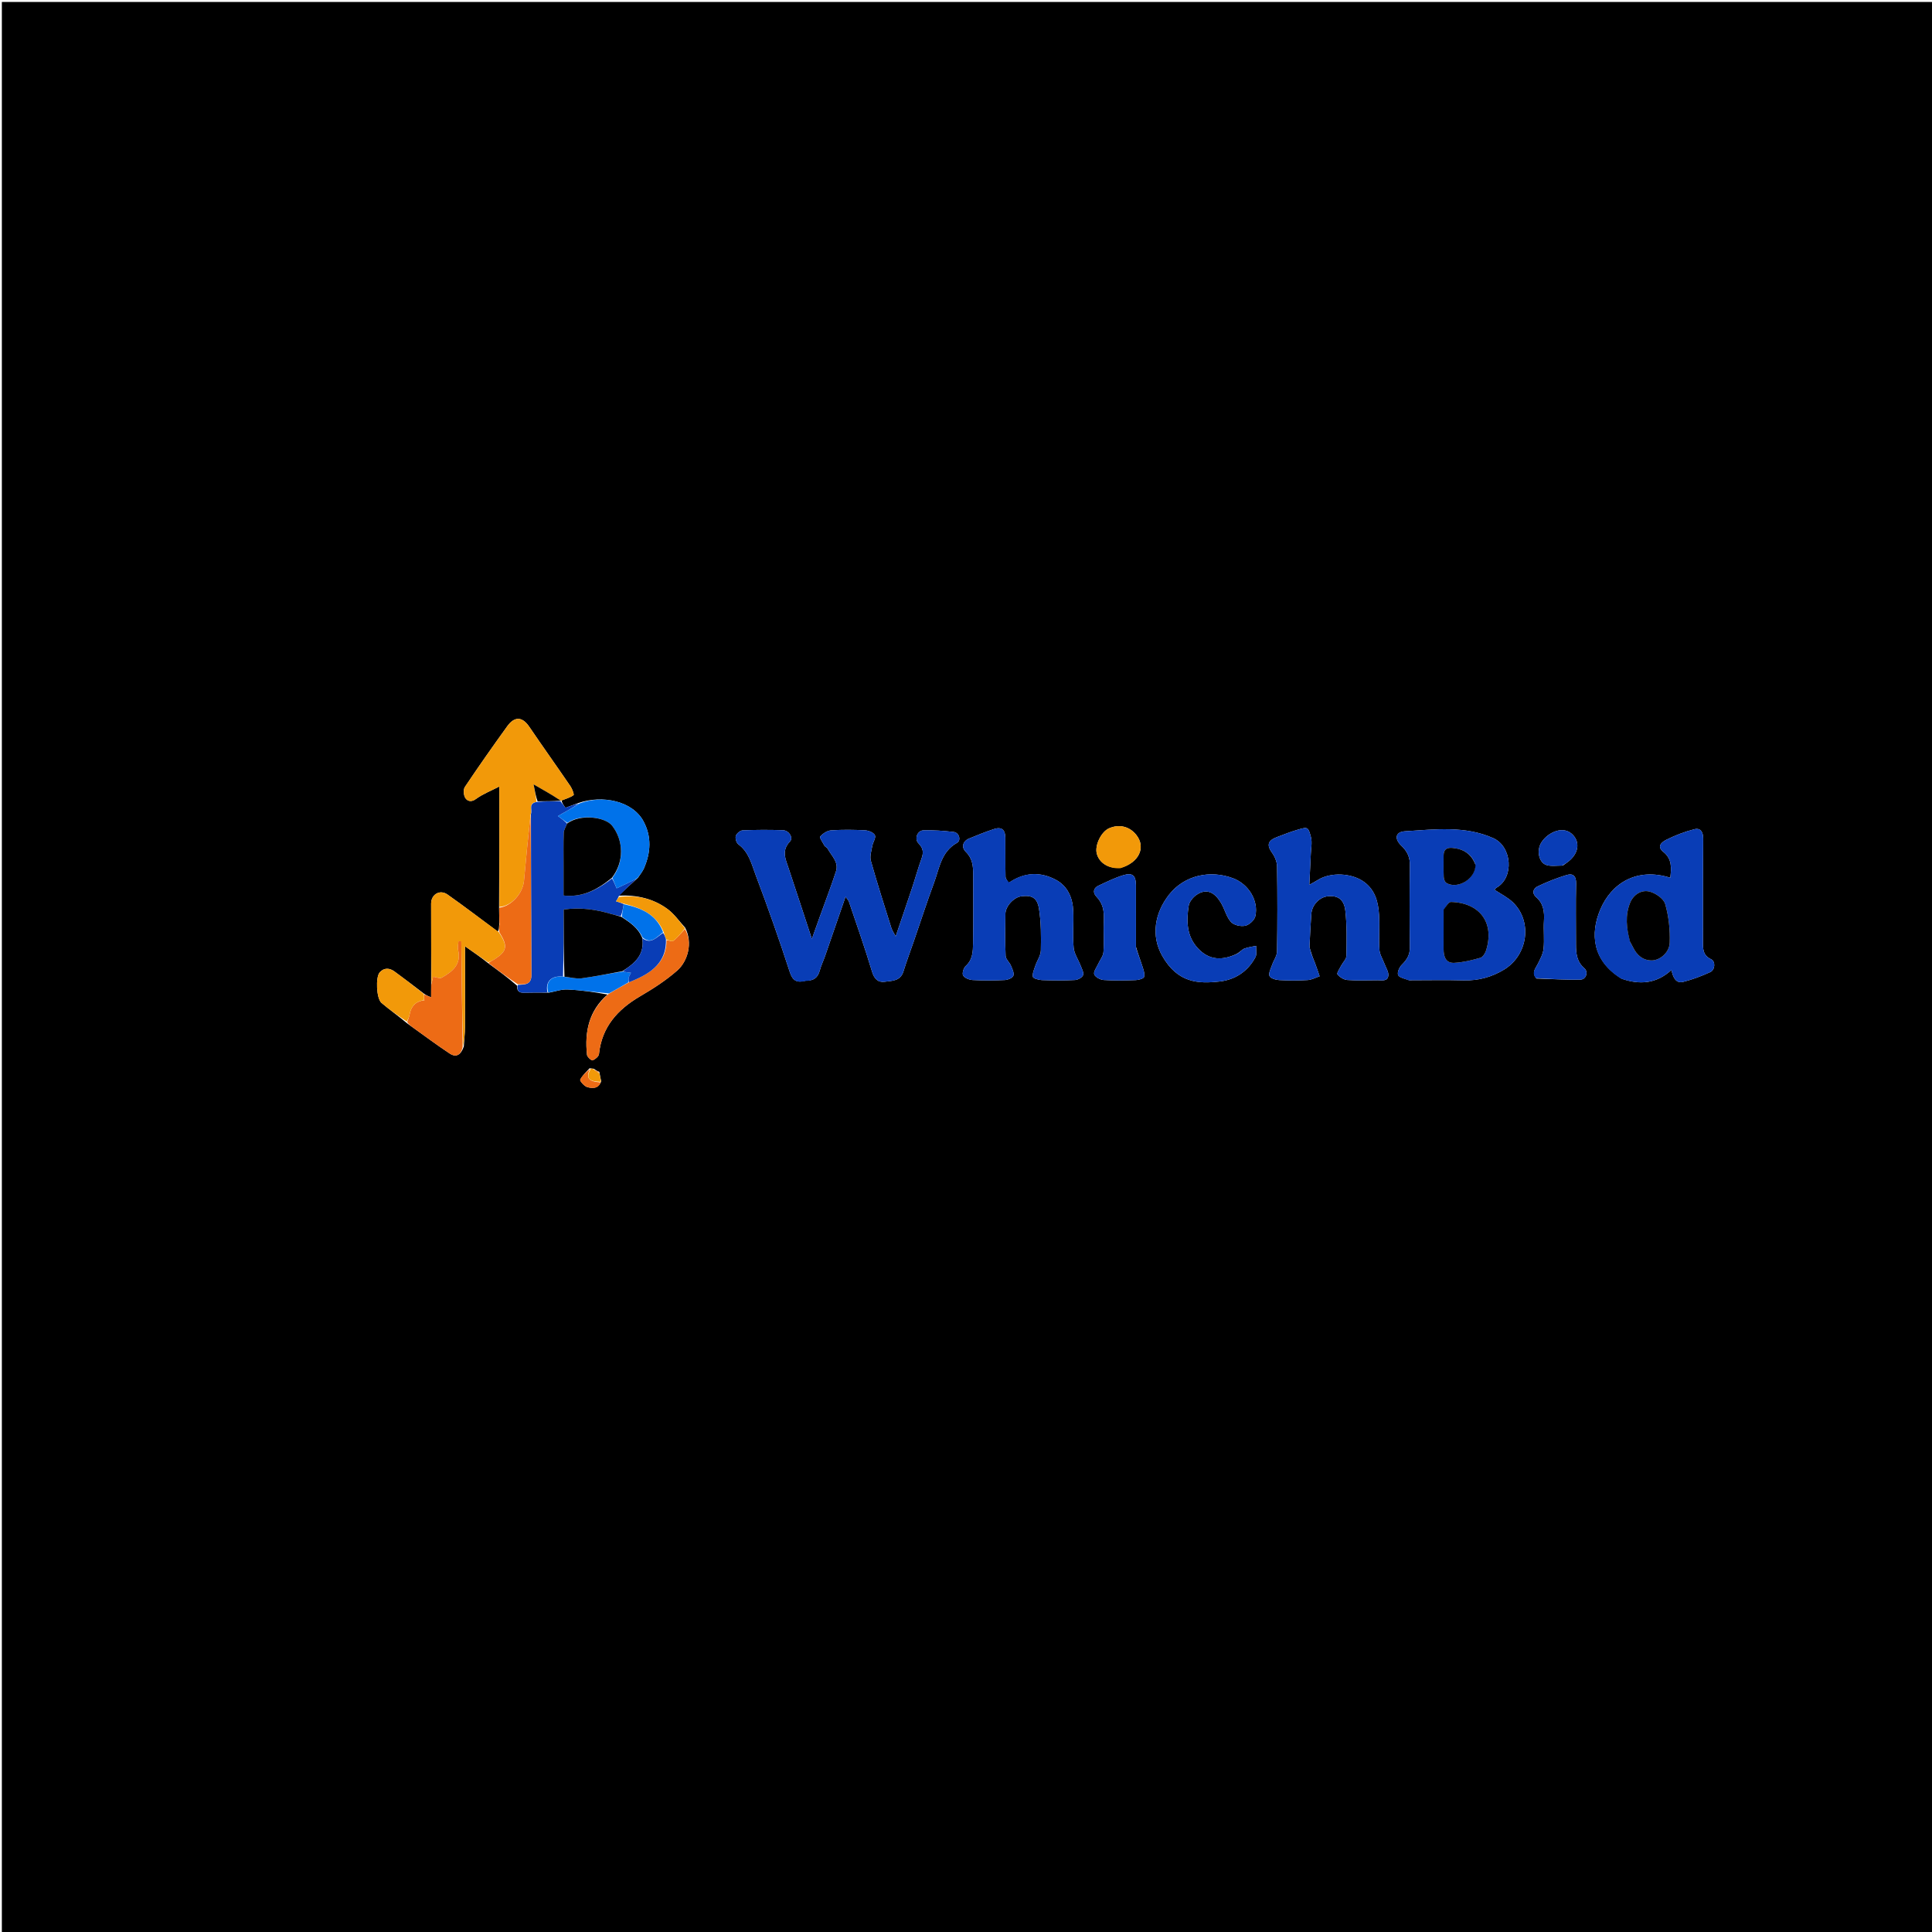
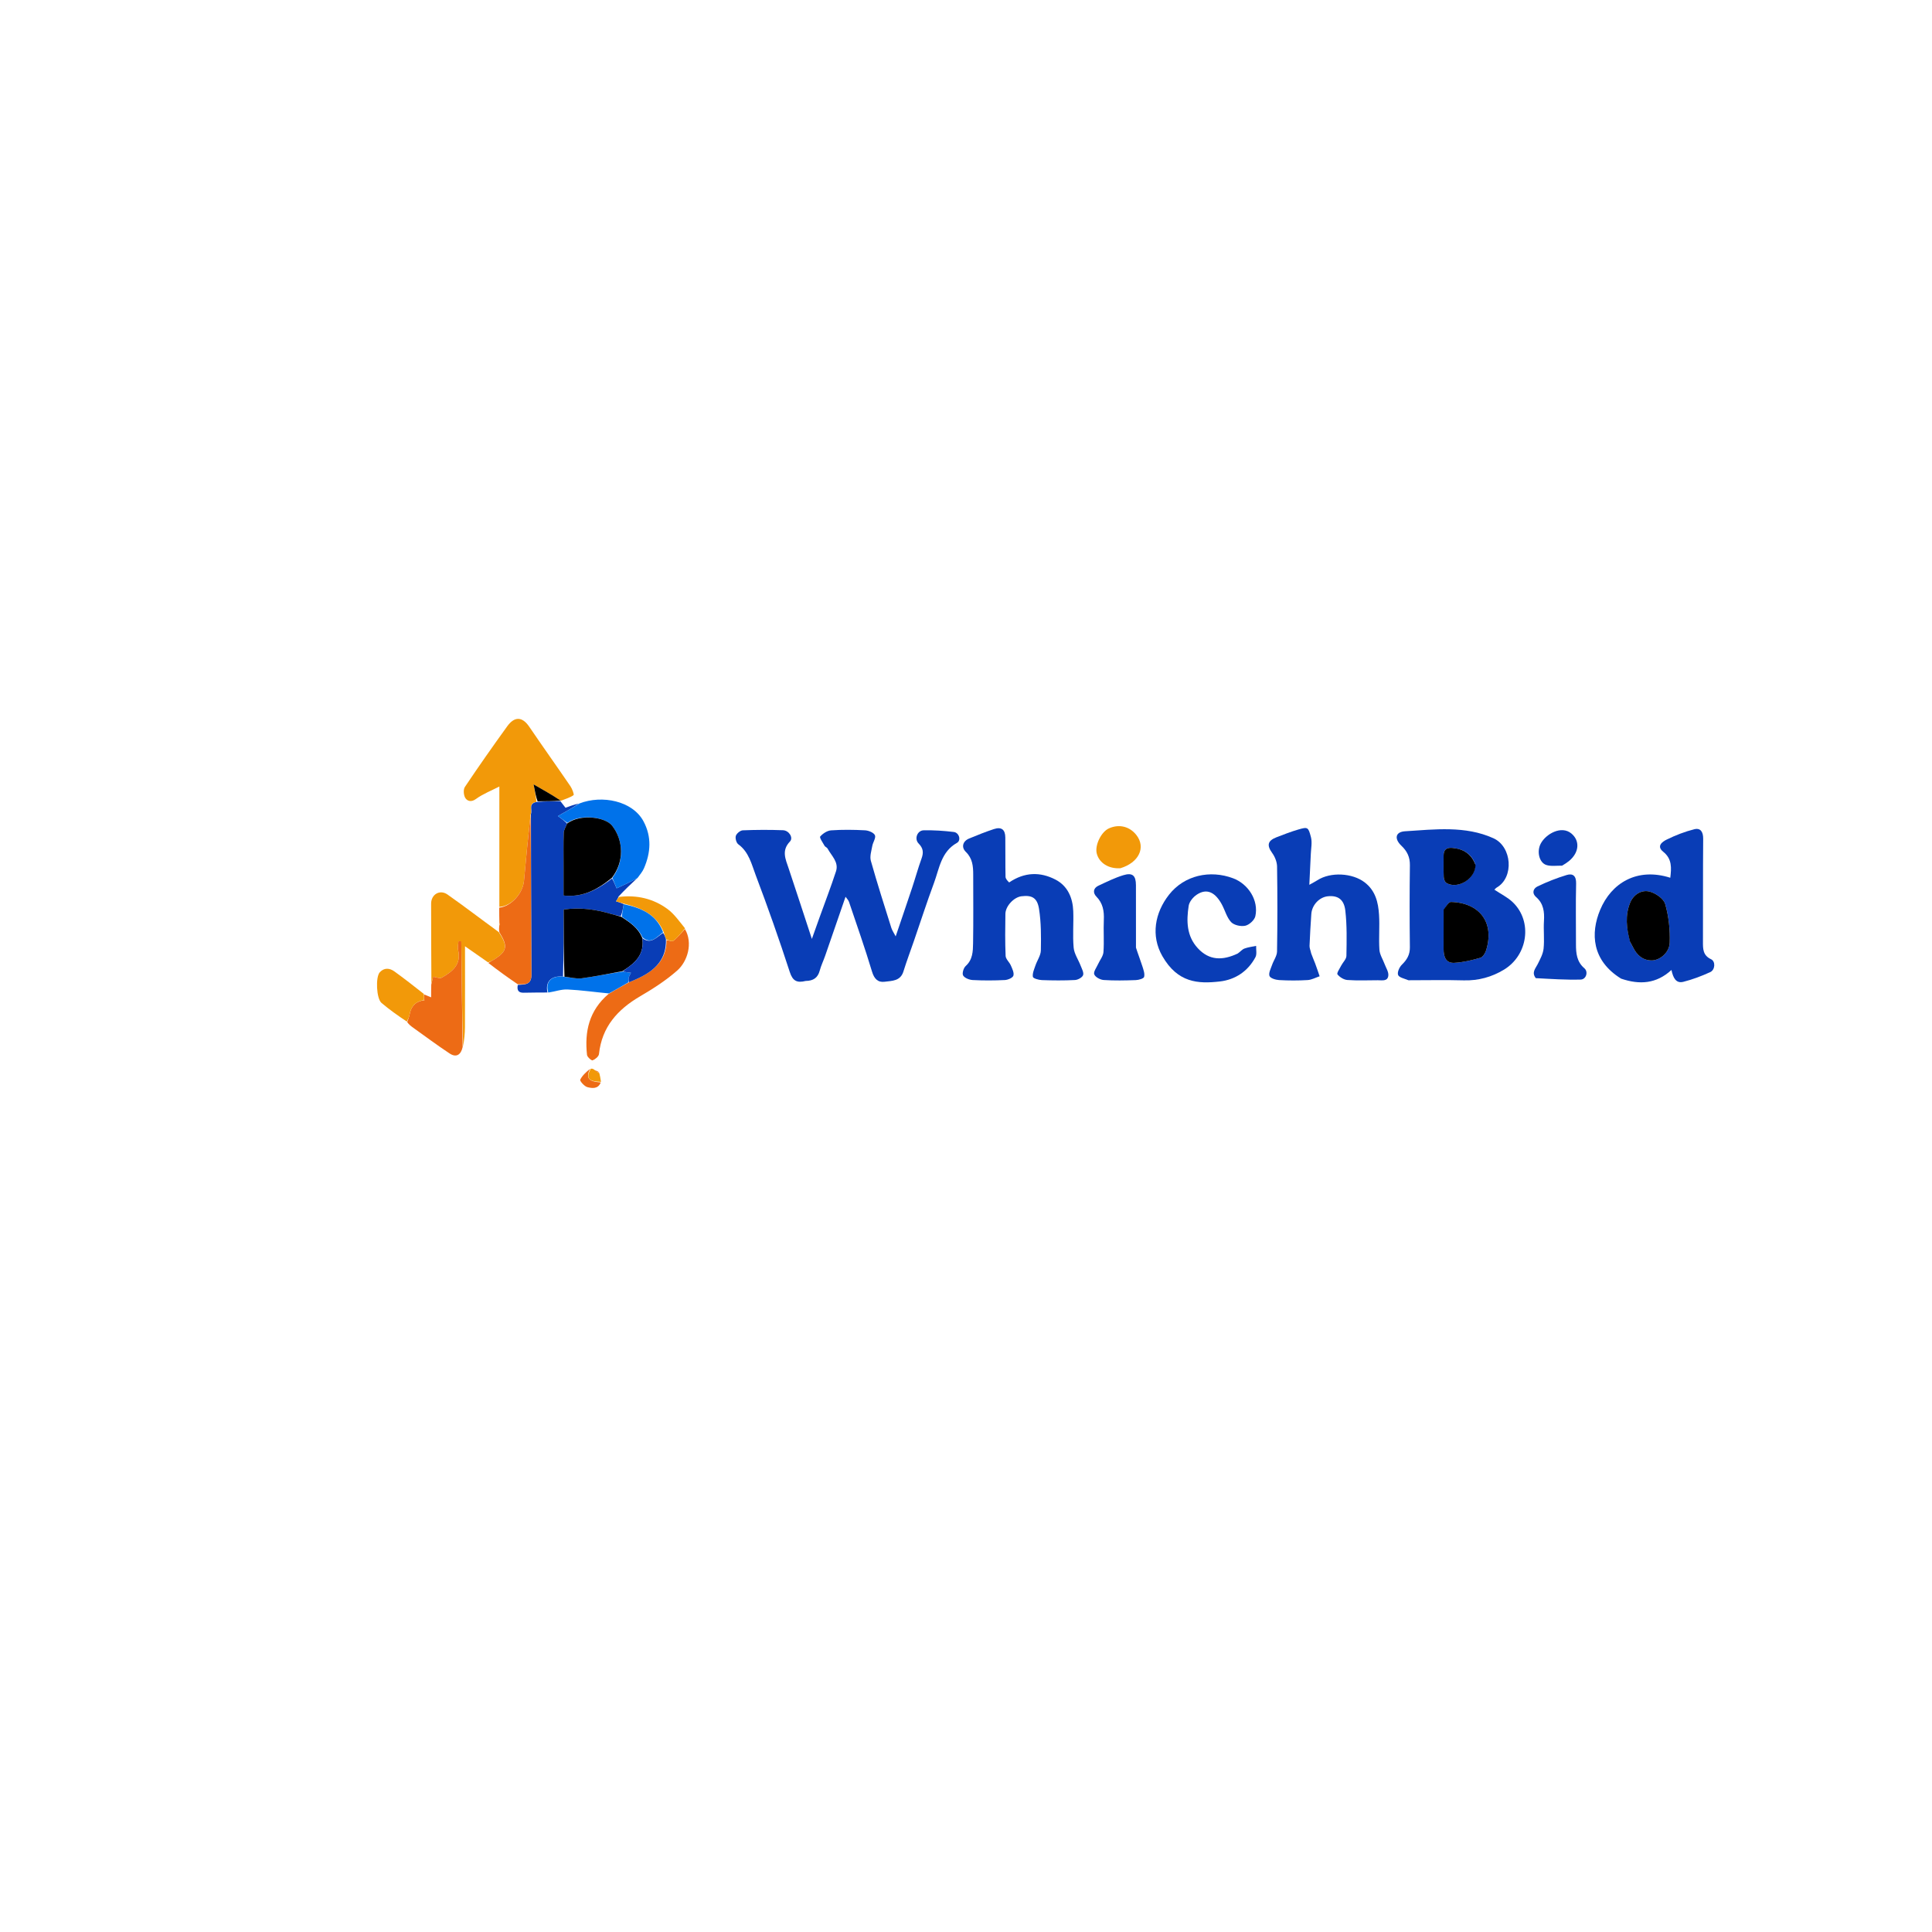
<svg xmlns="http://www.w3.org/2000/svg" version="1.1" id="Layer_1" x="0px" y="0px" width="100%" viewBox="0 0 1080 1080" enable-background="new 0 0 1080 1080" xml:space="preserve">
-   <path fill="#000000" opacity="1" stroke="none" d=" M606,1081   C404.023,1081 202.547,1081 1.035,1081   C1.035,721.065 1.035,361.13 1.035,1.097   C360.894,1.097 720.787,1.097 1080.841,1.097   C1080.841,361 1080.841,721 1080.841,1081   C922.796,1081 764.648,1081 606,1081  M335.029,599.169   C334.12,598.807 333.211,598.443 332.041,597.477   C331.459,597.375 330.877,597.274 329.569,597.173   C327.738,599.261 325.512,601.156 324.337,603.564   C324.018,604.216 326.653,607.282 328.326,607.712   C330.976,608.393 334.366,608.878 336.094,604.427   C335.737,602.914 335.38,601.401 335.029,599.169  M279.047,516.503   C279.047,516.503 279.14,516.933 278.987,517.726   C278.947,518.8 278.906,519.875 278.23,520.738   C268.892,513.817 259.67,506.732 250.165,500.05   C245.907,497.056 241.009,499.919 240.999,505.145   C240.969,520.084 241.092,535.023 241.002,550.8   C241.002,552.989 241.002,555.178 241.002,557.518   C239.306,556.82 238.161,556.349 236.739,555.268   C231.332,551.183 225.98,547.023 220.494,543.046   C217.774,541.075 214.748,540.858 212.311,543.499   C209.841,546.176 210.414,558.234 213.26,560.64   C217.709,564.402 222.473,567.791 227.485,571.962   C228.676,572.829 229.859,573.706 231.058,574.561   C237.81,579.372 244.449,584.354 251.367,588.914   C255.003,591.311 257.662,589.736 259.279,584.962   C259.501,581.361 259.897,577.76 259.915,574.158   C259.988,559.314 259.945,544.469 259.945,528.969   C264.717,532.298 268.795,535.143 273.156,538.632   C278.473,542.525 283.79,546.417 289.155,551.093   C288.832,553.828 290.052,555.005 292.793,554.936   C297.21,554.826 301.631,554.845 306.922,554.898   C310.373,554.261 313.856,552.957 317.268,553.123   C324.898,553.493 332.492,554.595 339.62,555.953   C329.224,564.962 326.739,576.726 328.143,589.697   C328.271,590.886 330.668,592.972 331.281,592.737   C332.744,592.176 334.688,590.573 334.831,589.221   C336.444,574.041 345.232,564.304 357.873,556.912   C365.131,552.668 372.336,548.035 378.612,542.496   C384.317,537.461 387.484,527.19 382.997,518.567   C379.73,515.04 376.911,510.899 373.102,508.114   C365.195,502.335 356.025,500.175 345.755,500.675   C349.178,497.473 352.6,494.272 356.609,490.678   C357.755,488.907 359.18,487.256 360.001,485.345   C363.762,476.597 364.374,467.812 359.721,459.124   C353.593,447.684 336.605,444.246 323.285,448.906   C320.89,449.785 318.494,450.665 316.117,451.538   C315.076,450.168 314.159,448.961 313.966,447.449   C316.238,446.53 318.713,445.886 320.627,444.48   C321.056,444.165 319.86,440.952 318.842,439.462   C311.254,428.354 303.43,417.406 295.873,406.277   C291.731,400.177 287.381,400.685 283.555,405.983   C275.479,417.169 267.539,428.459 259.868,439.923   C258.898,441.373 259.145,444.609 260.155,446.145   C261.214,447.757 263.352,448.619 266.047,446.647   C269.969,443.778 274.673,441.976 279.14,439.669   C279.14,462.486 279.14,484.722 278.989,507.862   C279.048,510.601 279.107,513.341 279.047,516.503  M450.712,548.137   C454.707,548.297 457.169,546.573 458.234,542.58   C458.988,539.755 460.299,537.084 461.263,534.311   C465.049,523.415 468.796,512.507 472.663,501.299   C473.372,502.325 474.252,503.151 474.592,504.159   C478.977,517.121 483.529,530.035 487.466,543.134   C488.691,547.211 490.81,549.301 494.547,548.801   C498.544,548.266 503.326,548.509 505.008,543.094   C506.805,537.307 508.951,531.629 510.925,525.896   C514.636,515.122 518.139,504.272 522.099,493.591   C525.109,485.469 526.069,476.144 534.935,471.177   C537.42,469.784 536.19,465.438 533.158,465.077   C527.584,464.414 521.933,464.021 516.328,464.148   C512.76,464.228 510.96,468.941 513.522,471.535   C516.167,474.212 516.328,476.654 515.139,479.942   C513.192,485.326 511.682,490.866 509.874,496.303   C506.885,505.291 503.805,514.249 500.689,523.439   C499.7,521.526 498.723,520.153 498.243,518.625   C494.333,506.181 490.345,493.755 486.815,481.202   C486.112,478.702 487.127,475.655 487.611,472.906   C487.979,470.82 489.752,468.357 489.083,466.889   C488.406,465.404 485.533,464.257 483.557,464.15   C477.246,463.809 470.885,463.734 464.586,464.174   C462.419,464.325 459.969,465.934 458.5,467.619   C457.985,468.21 459.949,471.064 460.927,472.802   C461.281,473.431 462.277,473.706 462.612,474.338   C464.763,478.386 469.027,481.886 467.32,487.106   C464.48,495.793 461.19,504.332 458.097,512.936   C456.802,516.537 455.524,520.145 453.842,524.864   C449.22,510.802 445.093,498.091 440.853,485.417   C439.14,480.295 436.726,475.475 441.587,470.413   C443.596,468.322 441.089,464.23 437.696,464.102   C430.211,463.818 422.701,463.853 415.217,464.156   C413.818,464.213 411.78,465.897 411.338,467.254   C410.906,468.583 411.618,471.164 412.721,471.966   C418.686,476.304 420.16,483.197 422.481,489.319   C429.249,507.175 435.586,525.209 441.493,543.368   C443.122,548.374 445.495,549.568 450.712,548.137  M787.794,547.97   C797.944,547.966 808.1,547.747 818.242,548.027   C826.439,548.253 833.989,546.152 840.794,542.004   C854.131,533.876 856.756,515.096 845.736,504.436   C842.802,501.598 838.93,499.729 835.378,497.341   C835.754,496.989 836.16,496.439 836.703,496.126   C846.459,490.501 845.256,473.288 834.815,468.575   C819.083,461.473 802.02,463.649 785.421,464.682   C779.989,465.02 779.301,468.889 783.391,472.771   C786.587,475.804 788.201,479.099 788.141,483.634   C787.941,498.934 787.943,514.238 788.13,529.538   C788.181,533.727 786.477,536.515 783.634,539.3   C782.262,540.644 780.988,543.514 781.541,544.993   C782.085,546.446 784.999,547.011 787.794,547.97  M732.924,532.503   C732.611,531.245 731.988,529.974 732.036,528.73   C732.264,522.801 732.635,516.878 733.034,510.957   C733.376,505.86 737.544,501.473 742.358,501.011   C747.762,500.492 751.304,502.649 752.044,509.035   C753.011,517.392 752.796,525.91 752.65,534.35   C752.618,536.189 750.664,537.963 749.709,539.825   C748.871,541.459 747.128,544.026 747.655,544.684   C748.91,546.25 751.215,547.685 753.193,547.827   C758.83,548.232 764.515,547.971 770.181,547.96   C772.595,547.956 775.795,548.729 776.091,545.258   C776.266,543.217 774.781,541.023 774,538.913   C773.01,536.239 771.279,533.626 771.1,530.905   C770.675,524.434 771.299,517.896 770.894,511.422   C770.461,504.484 768.928,497.88 762.817,493.218   C755.967,487.991 743.829,487.294 736.44,492.049   C735.254,492.812 733.986,493.449 731.92,494.617   C732.232,488.217 732.525,482.791 732.75,477.363   C732.88,474.211 733.59,470.873 732.819,467.941   C731.339,462.313 731.057,462.17 725.762,463.706   C721.673,464.892 717.687,466.457 713.705,467.981   C708.536,469.959 708.058,472.544 711.169,476.837   C712.692,478.938 713.847,481.838 713.887,484.397   C714.128,500.224 714.134,516.059 713.87,531.886   C713.828,534.417 711.951,536.891 711.079,539.445   C710.384,541.478 709.052,543.908 709.65,545.569   C710.111,546.848 713.098,547.76 715.017,547.869   C720.333,548.17 725.69,548.181 731.003,547.861   C733.263,547.725 735.456,546.479 737.68,545.737   C736.85,543.342 736.066,540.93 735.176,538.558   C734.516,536.799 733.72,535.091 732.924,532.503  M563.818,493.553   C563.218,492.41 562.124,491.278 562.098,490.123   C561.934,482.798 562.066,475.467 561.977,468.14   C561.924,463.703 559.792,462.074 555.568,463.468   C550.883,465.015 546.286,466.856 541.725,468.748   C538.227,470.199 537.209,473.572 539.915,476.214   C543.648,479.858 544.03,484.209 544.029,488.867   C544.028,501.691 544.173,514.518 543.955,527.339   C543.878,531.832 543.772,536.468 539.828,540.01   C538.617,541.098 537.717,544.186 538.4,545.314   C539.27,546.752 541.859,547.751 543.764,547.85   C549.743,548.161 555.758,548.141 561.74,547.846   C563.443,547.762 566.107,546.626 566.489,545.399   C566.99,543.791 565.854,541.533 565.072,539.705   C564.268,537.829 562.222,536.168 562.144,534.352   C561.807,526.538 561.909,518.701 562.022,510.875   C562.086,506.494 566.786,501.526 571.017,501.012   C576.764,500.314 579.819,501.759 580.819,508.065   C582.026,515.676 581.997,523.539 581.847,531.28   C581.792,534.113 579.775,536.88 578.812,539.731   C578.11,541.806 577.056,544.072 577.386,546.048   C577.536,546.945 580.643,547.818 582.438,547.883   C588.592,548.106 594.769,548.155 600.915,547.839   C602.547,547.754 604.974,546.436 605.45,545.114   C605.965,543.681 604.743,541.537 604.073,539.782   C602.792,536.422 600.496,533.198 600.182,529.774   C599.562,523.003 600.208,516.126 599.951,509.307   C599.67,501.868 596.825,495.267 590.099,491.743   C581.557,487.268 572.726,487.433 563.818,493.553  M906.606,547.138   C916.522,550.572 925.875,550.01 934.356,542.221   C935.277,546.637 936.917,549.864 940.96,548.851   C946.116,547.56 951.173,545.637 956.017,543.425   C958.795,542.157 959.091,537.442 956.495,536.219   C951.854,534.033 951.948,530.355 951.964,526.28   C952.035,507.143 951.926,488.005 952.085,468.869   C952.117,465.107 950.65,462.668 947.143,463.546   C941.804,464.883 936.56,466.933 931.617,469.372   C929.341,470.495 925.746,472.945 929.793,476.177   C934.776,480.157 934.341,485.276 933.698,490.669   C915.128,484.77 900.73,493.607 894.467,508.681   C889.082,521.64 889.757,536.913 906.606,547.138  M691.507,533.139   C683.531,536.956 676.056,537.06 669.602,530.083   C663.243,523.209 663.189,514.797 664.475,506.368   C664.822,504.094 666.917,501.529 668.933,500.172   C674.966,496.114 679.603,499.294 683.015,505.585   C684.802,508.879 685.755,512.862 688.212,515.473   C689.847,517.209 693.693,518.036 696.146,517.483   C698.368,516.983 701.268,514.332 701.747,512.161   C703.687,503.371 697.86,494.17 689.299,490.962   C676.453,486.147 662.044,489.242 653.491,500.15   C645.551,510.276 643.239,523.102 649.77,534.487   C658.334,549.414 669.74,550.03 681.819,548.658   C690.531,547.668 697.544,542.993 701.789,535.099   C702.703,533.401 702.094,530.884 702.187,528.744   C699.993,529.219 697.715,529.472 695.634,530.25   C694.352,530.73 693.37,532.011 691.507,533.139  M858.862,546.999   C867.114,547.248 875.374,547.812 883.613,547.585   C886.7,547.499 887.97,543.236 885.695,541.295   C881.418,537.648 880.97,532.936 880.979,527.905   C881,516.572 880.782,505.235 881.059,493.91   C881.163,489.674 879.286,488.071 875.799,489.13   C870.205,490.829 864.701,492.995 859.441,495.545   C857.217,496.623 856.078,499.17 858.776,501.54   C862.834,505.104 863.413,509.716 863.084,514.828   C862.752,519.973 863.411,525.197 862.871,530.306   C862.554,533.301 860.935,536.232 859.549,539.017   C858.328,541.471 856.046,543.571 858.862,546.999  M635.013,529.265   C635.011,517.783 635.033,506.3 634.997,494.817   C634.98,489.44 633.106,487.675 627.98,489.231   C623.17,490.69 618.594,492.98 614.013,495.116   C611.048,496.499 610.861,499.139 612.882,501.201   C616.561,504.957 617.267,509.294 617.045,514.253   C616.776,520.232 617.273,526.253 616.841,532.213   C616.673,534.52 614.832,536.693 613.82,538.957   C612.964,540.873 611.147,543.229 611.686,544.665   C612.267,546.21 615.044,547.703 616.955,547.83   C622.919,548.228 628.931,548.098 634.914,547.882   C636.568,547.823 639.327,547.044 639.571,546.085   C640.029,544.287 639.197,542.06 638.581,540.114   C637.521,536.766 636.216,533.497 635.013,529.265  M626.583,485.074   C636.659,482.226 640.684,473.718 635.239,466.776   C631.453,461.95 625.569,460.522 619.909,463.058   C615.537,465.017 611.896,472.575 613.109,477.176   C614.478,482.369 619.653,485.763 626.583,485.074  M873.629,483.842   C874.814,482.977 876.054,482.176 877.177,481.236   C882.824,476.509 883.253,470.017 878.456,465.97   C872.782,461.182 864.028,466.275 861.25,471.635   C858.944,476.085 860.447,482.274 864.432,483.543   C867.008,484.364 870.001,483.88 873.629,483.842  z" />
+   <path fill="none" opacity="0" stroke="none" d=" M606,1081  C404.023,1081 202.547,1081 1.035,1081  C1.035,721.065 1.035,361.13 1.035,1.097  C360.894,1.097 720.787,1.097 1080.841,1.097  C1080.841,361 1080.841,721 1080.841,1081  C922.796,1081 764.648,1081 606,1081 M335.029,599.169   C334.12,598.807 333.211,598.443 332.041,597.477   C331.459,597.375 330.877,597.274 329.569,597.173   C327.738,599.261 325.512,601.156 324.337,603.564   C324.018,604.216 326.653,607.282 328.326,607.712   C330.976,608.393 334.366,608.878 336.094,604.427   C335.737,602.914 335.38,601.401 335.029,599.169  M279.047,516.503   C279.047,516.503 279.14,516.933 278.987,517.726   C278.947,518.8 278.906,519.875 278.23,520.738   C268.892,513.817 259.67,506.732 250.165,500.05   C245.907,497.056 241.009,499.919 240.999,505.145   C240.969,520.084 241.092,535.023 241.002,550.8   C241.002,552.989 241.002,555.178 241.002,557.518   C239.306,556.82 238.161,556.349 236.739,555.268   C231.332,551.183 225.98,547.023 220.494,543.046   C217.774,541.075 214.748,540.858 212.311,543.499   C209.841,546.176 210.414,558.234 213.26,560.64   C217.709,564.402 222.473,567.791 227.485,571.962   C228.676,572.829 229.859,573.706 231.058,574.561   C237.81,579.372 244.449,584.354 251.367,588.914   C255.003,591.311 257.662,589.736 259.279,584.962   C259.501,581.361 259.897,577.76 259.915,574.158   C259.988,559.314 259.945,544.469 259.945,528.969   C264.717,532.298 268.795,535.143 273.156,538.632   C278.473,542.525 283.79,546.417 289.155,551.093   C288.832,553.828 290.052,555.005 292.793,554.936   C297.21,554.826 301.631,554.845 306.922,554.898   C310.373,554.261 313.856,552.957 317.268,553.123   C324.898,553.493 332.492,554.595 339.62,555.953   C329.224,564.962 326.739,576.726 328.143,589.697   C328.271,590.886 330.668,592.972 331.281,592.737   C332.744,592.176 334.688,590.573 334.831,589.221   C336.444,574.041 345.232,564.304 357.873,556.912   C365.131,552.668 372.336,548.035 378.612,542.496   C384.317,537.461 387.484,527.19 382.997,518.567   C379.73,515.04 376.911,510.899 373.102,508.114   C365.195,502.335 356.025,500.175 345.755,500.675   C349.178,497.473 352.6,494.272 356.609,490.678   C357.755,488.907 359.18,487.256 360.001,485.345   C363.762,476.597 364.374,467.812 359.721,459.124   C353.593,447.684 336.605,444.246 323.285,448.906   C320.89,449.785 318.494,450.665 316.117,451.538   C315.076,450.168 314.159,448.961 313.966,447.449   C316.238,446.53 318.713,445.886 320.627,444.48   C321.056,444.165 319.86,440.952 318.842,439.462   C311.254,428.354 303.43,417.406 295.873,406.277   C291.731,400.177 287.381,400.685 283.555,405.983   C275.479,417.169 267.539,428.459 259.868,439.923   C258.898,441.373 259.145,444.609 260.155,446.145   C261.214,447.757 263.352,448.619 266.047,446.647   C269.969,443.778 274.673,441.976 279.14,439.669   C279.14,462.486 279.14,484.722 278.989,507.862   C279.048,510.601 279.107,513.341 279.047,516.503  M450.712,548.137   C454.707,548.297 457.169,546.573 458.234,542.58   C458.988,539.755 460.299,537.084 461.263,534.311   C465.049,523.415 468.796,512.507 472.663,501.299   C473.372,502.325 474.252,503.151 474.592,504.159   C478.977,517.121 483.529,530.035 487.466,543.134   C488.691,547.211 490.81,549.301 494.547,548.801   C498.544,548.266 503.326,548.509 505.008,543.094   C506.805,537.307 508.951,531.629 510.925,525.896   C514.636,515.122 518.139,504.272 522.099,493.591   C525.109,485.469 526.069,476.144 534.935,471.177   C537.42,469.784 536.19,465.438 533.158,465.077   C527.584,464.414 521.933,464.021 516.328,464.148   C512.76,464.228 510.96,468.941 513.522,471.535   C516.167,474.212 516.328,476.654 515.139,479.942   C513.192,485.326 511.682,490.866 509.874,496.303   C506.885,505.291 503.805,514.249 500.689,523.439   C499.7,521.526 498.723,520.153 498.243,518.625   C494.333,506.181 490.345,493.755 486.815,481.202   C486.112,478.702 487.127,475.655 487.611,472.906   C487.979,470.82 489.752,468.357 489.083,466.889   C488.406,465.404 485.533,464.257 483.557,464.15   C477.246,463.809 470.885,463.734 464.586,464.174   C462.419,464.325 459.969,465.934 458.5,467.619   C457.985,468.21 459.949,471.064 460.927,472.802   C461.281,473.431 462.277,473.706 462.612,474.338   C464.763,478.386 469.027,481.886 467.32,487.106   C464.48,495.793 461.19,504.332 458.097,512.936   C456.802,516.537 455.524,520.145 453.842,524.864   C449.22,510.802 445.093,498.091 440.853,485.417   C439.14,480.295 436.726,475.475 441.587,470.413   C443.596,468.322 441.089,464.23 437.696,464.102   C430.211,463.818 422.701,463.853 415.217,464.156   C413.818,464.213 411.78,465.897 411.338,467.254   C410.906,468.583 411.618,471.164 412.721,471.966   C418.686,476.304 420.16,483.197 422.481,489.319   C429.249,507.175 435.586,525.209 441.493,543.368   C443.122,548.374 445.495,549.568 450.712,548.137  M787.794,547.97   C797.944,547.966 808.1,547.747 818.242,548.027   C826.439,548.253 833.989,546.152 840.794,542.004   C854.131,533.876 856.756,515.096 845.736,504.436   C842.802,501.598 838.93,499.729 835.378,497.341   C835.754,496.989 836.16,496.439 836.703,496.126   C846.459,490.501 845.256,473.288 834.815,468.575   C819.083,461.473 802.02,463.649 785.421,464.682   C779.989,465.02 779.301,468.889 783.391,472.771   C786.587,475.804 788.201,479.099 788.141,483.634   C787.941,498.934 787.943,514.238 788.13,529.538   C788.181,533.727 786.477,536.515 783.634,539.3   C782.262,540.644 780.988,543.514 781.541,544.993   C782.085,546.446 784.999,547.011 787.794,547.97  M732.924,532.503   C732.611,531.245 731.988,529.974 732.036,528.73   C732.264,522.801 732.635,516.878 733.034,510.957   C733.376,505.86 737.544,501.473 742.358,501.011   C747.762,500.492 751.304,502.649 752.044,509.035   C753.011,517.392 752.796,525.91 752.65,534.35   C752.618,536.189 750.664,537.963 749.709,539.825   C748.871,541.459 747.128,544.026 747.655,544.684   C748.91,546.25 751.215,547.685 753.193,547.827   C758.83,548.232 764.515,547.971 770.181,547.96   C772.595,547.956 775.795,548.729 776.091,545.258   C776.266,543.217 774.781,541.023 774,538.913   C773.01,536.239 771.279,533.626 771.1,530.905   C770.675,524.434 771.299,517.896 770.894,511.422   C770.461,504.484 768.928,497.88 762.817,493.218   C755.967,487.991 743.829,487.294 736.44,492.049   C735.254,492.812 733.986,493.449 731.92,494.617   C732.232,488.217 732.525,482.791 732.75,477.363   C732.88,474.211 733.59,470.873 732.819,467.941   C731.339,462.313 731.057,462.17 725.762,463.706   C721.673,464.892 717.687,466.457 713.705,467.981   C708.536,469.959 708.058,472.544 711.169,476.837   C712.692,478.938 713.847,481.838 713.887,484.397   C714.128,500.224 714.134,516.059 713.87,531.886   C713.828,534.417 711.951,536.891 711.079,539.445   C710.384,541.478 709.052,543.908 709.65,545.569   C710.111,546.848 713.098,547.76 715.017,547.869   C720.333,548.17 725.69,548.181 731.003,547.861   C733.263,547.725 735.456,546.479 737.68,545.737   C736.85,543.342 736.066,540.93 735.176,538.558   C734.516,536.799 733.72,535.091 732.924,532.503  M563.818,493.553   C563.218,492.41 562.124,491.278 562.098,490.123   C561.934,482.798 562.066,475.467 561.977,468.14   C561.924,463.703 559.792,462.074 555.568,463.468   C550.883,465.015 546.286,466.856 541.725,468.748   C538.227,470.199 537.209,473.572 539.915,476.214   C543.648,479.858 544.03,484.209 544.029,488.867   C544.028,501.691 544.173,514.518 543.955,527.339   C543.878,531.832 543.772,536.468 539.828,540.01   C538.617,541.098 537.717,544.186 538.4,545.314   C539.27,546.752 541.859,547.751 543.764,547.85   C549.743,548.161 555.758,548.141 561.74,547.846   C563.443,547.762 566.107,546.626 566.489,545.399   C566.99,543.791 565.854,541.533 565.072,539.705   C564.268,537.829 562.222,536.168 562.144,534.352   C561.807,526.538 561.909,518.701 562.022,510.875   C562.086,506.494 566.786,501.526 571.017,501.012   C576.764,500.314 579.819,501.759 580.819,508.065   C582.026,515.676 581.997,523.539 581.847,531.28   C581.792,534.113 579.775,536.88 578.812,539.731   C578.11,541.806 577.056,544.072 577.386,546.048   C577.536,546.945 580.643,547.818 582.438,547.883   C588.592,548.106 594.769,548.155 600.915,547.839   C602.547,547.754 604.974,546.436 605.45,545.114   C605.965,543.681 604.743,541.537 604.073,539.782   C602.792,536.422 600.496,533.198 600.182,529.774   C599.562,523.003 600.208,516.126 599.951,509.307   C599.67,501.868 596.825,495.267 590.099,491.743   C581.557,487.268 572.726,487.433 563.818,493.553  M906.606,547.138   C916.522,550.572 925.875,550.01 934.356,542.221   C935.277,546.637 936.917,549.864 940.96,548.851   C946.116,547.56 951.173,545.637 956.017,543.425   C958.795,542.157 959.091,537.442 956.495,536.219   C951.854,534.033 951.948,530.355 951.964,526.28   C952.035,507.143 951.926,488.005 952.085,468.869   C952.117,465.107 950.65,462.668 947.143,463.546   C941.804,464.883 936.56,466.933 931.617,469.372   C929.341,470.495 925.746,472.945 929.793,476.177   C934.776,480.157 934.341,485.276 933.698,490.669   C915.128,484.77 900.73,493.607 894.467,508.681   C889.082,521.64 889.757,536.913 906.606,547.138  M691.507,533.139   C683.531,536.956 676.056,537.06 669.602,530.083   C663.243,523.209 663.189,514.797 664.475,506.368   C664.822,504.094 666.917,501.529 668.933,500.172   C674.966,496.114 679.603,499.294 683.015,505.585   C684.802,508.879 685.755,512.862 688.212,515.473   C689.847,517.209 693.693,518.036 696.146,517.483   C698.368,516.983 701.268,514.332 701.747,512.161   C703.687,503.371 697.86,494.17 689.299,490.962   C676.453,486.147 662.044,489.242 653.491,500.15   C645.551,510.276 643.239,523.102 649.77,534.487   C658.334,549.414 669.74,550.03 681.819,548.658   C690.531,547.668 697.544,542.993 701.789,535.099   C702.703,533.401 702.094,530.884 702.187,528.744   C699.993,529.219 697.715,529.472 695.634,530.25   C694.352,530.73 693.37,532.011 691.507,533.139  M858.862,546.999   C867.114,547.248 875.374,547.812 883.613,547.585   C886.7,547.499 887.97,543.236 885.695,541.295   C881.418,537.648 880.97,532.936 880.979,527.905   C881,516.572 880.782,505.235 881.059,493.91   C881.163,489.674 879.286,488.071 875.799,489.13   C870.205,490.829 864.701,492.995 859.441,495.545   C857.217,496.623 856.078,499.17 858.776,501.54   C862.834,505.104 863.413,509.716 863.084,514.828   C862.752,519.973 863.411,525.197 862.871,530.306   C862.554,533.301 860.935,536.232 859.549,539.017   C858.328,541.471 856.046,543.571 858.862,546.999  M635.013,529.265   C635.011,517.783 635.033,506.3 634.997,494.817   C634.98,489.44 633.106,487.675 627.98,489.231   C623.17,490.69 618.594,492.98 614.013,495.116   C611.048,496.499 610.861,499.139 612.882,501.201   C616.561,504.957 617.267,509.294 617.045,514.253   C616.776,520.232 617.273,526.253 616.841,532.213   C616.673,534.52 614.832,536.693 613.82,538.957   C612.964,540.873 611.147,543.229 611.686,544.665   C612.267,546.21 615.044,547.703 616.955,547.83   C622.919,548.228 628.931,548.098 634.914,547.882   C636.568,547.823 639.327,547.044 639.571,546.085   C640.029,544.287 639.197,542.06 638.581,540.114   C637.521,536.766 636.216,533.497 635.013,529.265  M626.583,485.074   C636.659,482.226 640.684,473.718 635.239,466.776   C631.453,461.95 625.569,460.522 619.909,463.058   C615.537,465.017 611.896,472.575 613.109,477.176   C614.478,482.369 619.653,485.763 626.583,485.074  M873.629,483.842   C874.814,482.977 876.054,482.176 877.177,481.236   C882.824,476.509 883.253,470.017 878.456,465.97   C872.782,461.182 864.028,466.275 861.25,471.635   C858.944,476.085 860.447,482.274 864.432,483.543   C867.008,484.364 870.001,483.88 873.629,483.842  z" />
  <path fill="#093DB6" opacity="1" stroke="none" d=" M450.36,548.36   C445.495,549.568 443.122,548.374 441.493,543.368   C435.586,525.209 429.249,507.175 422.481,489.319   C420.16,483.197 418.686,476.304 412.721,471.966   C411.618,471.164 410.906,468.583 411.338,467.254   C411.78,465.897 413.818,464.213 415.217,464.156   C422.701,463.853 430.211,463.818 437.696,464.102   C441.089,464.23 443.596,468.322 441.587,470.413   C436.726,475.475 439.14,480.295 440.853,485.417   C445.093,498.091 449.22,510.802 453.842,524.864   C455.524,520.145 456.802,516.537 458.097,512.936   C461.19,504.332 464.48,495.793 467.32,487.106   C469.027,481.886 464.763,478.386 462.612,474.338   C462.277,473.706 461.281,473.431 460.927,472.802   C459.949,471.064 457.985,468.21 458.5,467.619   C459.969,465.934 462.419,464.325 464.586,464.174   C470.885,463.734 477.246,463.809 483.557,464.15   C485.533,464.257 488.406,465.404 489.083,466.889   C489.752,468.357 487.979,470.82 487.611,472.906   C487.127,475.655 486.112,478.702 486.815,481.202   C490.345,493.755 494.333,506.181 498.243,518.625   C498.723,520.153 499.7,521.526 500.689,523.439   C503.805,514.249 506.885,505.291 509.874,496.303   C511.682,490.866 513.192,485.326 515.139,479.942   C516.328,476.654 516.167,474.212 513.522,471.535   C510.96,468.941 512.76,464.228 516.328,464.148   C521.933,464.021 527.584,464.414 533.158,465.077   C536.19,465.438 537.42,469.784 534.935,471.177   C526.069,476.144 525.109,485.469 522.099,493.591   C518.139,504.272 514.636,515.122 510.925,525.896   C508.951,531.629 506.805,537.307 505.008,543.094   C503.326,548.509 498.544,548.266 494.547,548.801   C490.81,549.301 488.691,547.211 487.466,543.134   C483.529,530.035 478.977,517.121 474.592,504.159   C474.252,503.151 473.372,502.325 472.663,501.299   C468.796,512.507 465.049,523.415 461.263,534.311   C460.299,537.084 458.988,539.755 458.234,542.58   C457.169,546.573 454.707,548.297 450.36,548.36  z" />
  <path fill="#093DB6" opacity="1" stroke="none" d=" M787.334,547.968   C784.999,547.011 782.085,546.446 781.541,544.993   C780.988,543.514 782.262,540.644 783.634,539.3   C786.477,536.515 788.181,533.727 788.13,529.538   C787.943,514.238 787.941,498.934 788.141,483.634   C788.201,479.099 786.587,475.804 783.391,472.771   C779.301,468.889 779.989,465.02 785.421,464.682   C802.02,463.649 819.083,461.473 834.815,468.575   C845.256,473.288 846.459,490.501 836.703,496.126   C836.16,496.439 835.754,496.989 835.378,497.341   C838.93,499.729 842.802,501.598 845.736,504.436   C856.756,515.096 854.131,533.876 840.794,542.004   C833.989,546.152 826.439,548.253 818.242,548.027   C808.1,547.747 797.944,547.966 787.334,547.968  M806.982,508.961   C806.978,516.12 806.975,523.28 806.971,530.44   C806.968,534.592 808.066,538.474 812.946,538.232   C817.84,537.988 822.74,536.758 827.49,535.431   C828.844,535.053 830.18,532.99 830.682,531.429   C835.695,515.855 827.151,504.61 811.113,504.202   C809.775,504.168 808.372,506.714 806.982,508.961  M824.739,483.155   C822.529,477.301 818.081,474.588 812.046,473.996   C808.793,473.676 806.953,474.812 806.979,478.3   C807.009,482.28 806.878,486.265 807.056,490.237   C807.108,491.393 807.662,493.04 808.528,493.563   C814.763,497.324 824.719,491.391 824.739,483.155  z" />
  <path fill="#093DB6" opacity="1" stroke="none" d=" M732.954,532.932   C733.72,535.091 734.516,536.799 735.176,538.558   C736.066,540.93 736.85,543.342 737.68,545.737   C735.456,546.479 733.263,547.725 731.003,547.861   C725.69,548.181 720.333,548.17 715.017,547.869   C713.098,547.76 710.111,546.848 709.65,545.569   C709.052,543.908 710.384,541.478 711.079,539.445   C711.951,536.891 713.828,534.417 713.87,531.886   C714.134,516.059 714.128,500.224 713.887,484.397   C713.847,481.838 712.692,478.938 711.169,476.837   C708.058,472.544 708.536,469.959 713.705,467.981   C717.687,466.457 721.673,464.892 725.762,463.706   C731.057,462.17 731.339,462.313 732.819,467.941   C733.59,470.873 732.88,474.211 732.75,477.363   C732.525,482.791 732.232,488.217 731.92,494.617   C733.986,493.449 735.254,492.812 736.44,492.049   C743.829,487.294 755.967,487.991 762.817,493.218   C768.928,497.88 770.461,504.484 770.894,511.422   C771.299,517.896 770.675,524.434 771.1,530.905   C771.279,533.626 773.01,536.239 774,538.913   C774.781,541.023 776.266,543.217 776.091,545.258   C775.795,548.729 772.595,547.956 770.181,547.96   C764.515,547.971 758.83,548.232 753.193,547.827   C751.215,547.685 748.91,546.25 747.655,544.684   C747.128,544.026 748.871,541.459 749.709,539.825   C750.664,537.963 752.618,536.189 752.65,534.35   C752.796,525.91 753.011,517.392 752.044,509.035   C751.304,502.649 747.762,500.492 742.358,501.011   C737.544,501.473 733.376,505.86 733.034,510.957   C732.635,516.878 732.264,522.801 732.036,528.73   C731.988,529.974 732.611,531.245 732.954,532.932  z" />
  <path fill="#093DB6" opacity="1" stroke="none" d=" M564.124,493.292   C572.726,487.433 581.557,487.268 590.099,491.743   C596.825,495.267 599.67,501.868 599.951,509.307   C600.208,516.126 599.562,523.003 600.182,529.774   C600.496,533.198 602.792,536.422 604.073,539.782   C604.743,541.537 605.965,543.681 605.45,545.114   C604.974,546.436 602.547,547.754 600.915,547.839   C594.769,548.155 588.592,548.106 582.438,547.883   C580.643,547.818 577.536,546.945 577.386,546.048   C577.056,544.072 578.11,541.806 578.812,539.731   C579.775,536.88 581.792,534.113 581.847,531.28   C581.997,523.539 582.026,515.676 580.819,508.065   C579.819,501.759 576.764,500.314 571.017,501.012   C566.786,501.526 562.086,506.494 562.022,510.875   C561.909,518.701 561.807,526.538 562.144,534.352   C562.222,536.168 564.268,537.829 565.072,539.705   C565.854,541.533 566.99,543.791 566.489,545.399   C566.107,546.626 563.443,547.762 561.74,547.846   C555.758,548.141 549.743,548.161 543.764,547.85   C541.859,547.751 539.27,546.752 538.4,545.314   C537.717,544.186 538.617,541.098 539.828,540.01   C543.772,536.468 543.878,531.832 543.955,527.339   C544.173,514.518 544.028,501.691 544.029,488.867   C544.03,484.209 543.648,479.858 539.915,476.214   C537.209,473.572 538.227,470.199 541.725,468.748   C546.286,466.856 550.883,465.015 555.568,463.468   C559.792,462.074 561.924,463.703 561.977,468.14   C562.066,475.467 561.934,482.798 562.098,490.123   C562.124,491.278 563.218,492.41 564.124,493.292  z" />
  <path fill="#093DB6" opacity="1" stroke="none" d=" M906.221,547.072   C889.757,536.913 889.082,521.64 894.467,508.681   C900.73,493.607 915.128,484.77 933.698,490.669   C934.341,485.276 934.776,480.157 929.793,476.177   C925.746,472.945 929.341,470.495 931.617,469.372   C936.56,466.933 941.804,464.883 947.143,463.546   C950.65,462.668 952.117,465.107 952.085,468.869   C951.926,488.005 952.035,507.143 951.964,526.28   C951.948,530.355 951.854,534.033 956.495,536.219   C959.091,537.442 958.795,542.157 956.017,543.425   C951.173,545.637 946.116,547.56 940.96,548.851   C936.917,549.864 935.277,546.637 934.356,542.221   C925.875,550.01 916.522,550.572 906.221,547.072  M911.385,526.831   C911.862,527.691 912.383,528.53 912.809,529.415   C914.957,533.876 918.307,536.932 923.389,536.883   C927.945,536.839 933.195,532.456 933.386,526.975   C933.638,519.759 932.843,512.243 930.843,505.335   C929.961,502.285 925.303,499.114 921.833,498.33   C917.429,497.336 913.076,500.17 911.256,504.625   C908.391,511.638 909.152,518.919 911.385,526.831  z" />
  <path fill="#F29909" opacity="1" stroke="none" d=" M279.14,506.959   C279.14,484.722 279.14,462.486 279.14,439.669   C274.673,441.976 269.969,443.778 266.047,446.647   C263.352,448.619 261.214,447.757 260.155,446.145   C259.145,444.609 258.898,441.373 259.868,439.923   C267.539,428.459 275.479,417.169 283.555,405.983   C287.381,400.685 291.731,400.177 295.873,406.277   C303.43,417.406 311.254,428.354 318.842,439.462   C319.86,440.952 321.056,444.165 320.627,444.48   C318.713,445.886 316.238,446.53 313.562,447.627   C313.158,447.804 313.189,447.898 313.439,447.572   C308.948,444.55 304.207,441.853 298.28,438.481   C299.067,442.593 299.579,445.265 299.881,448.279   C294.978,449.052 297.834,452.895 296.598,455.339   C295.23,467.922 294.013,480.142 292.913,492.372   C292.267,499.561 285.677,506.647 279.14,506.959  z" />
  <path fill="#093DB6" opacity="1" stroke="none" d=" M296.798,454.979   C297.834,452.895 294.978,449.052 300.284,448.268   C304.995,447.91 309.092,447.904 313.189,447.898   C313.189,447.898 313.158,447.804 313.2,447.78   C314.159,448.961 315.076,450.168 316.117,451.538   C318.494,450.665 320.89,449.785 323.556,449.191   C320.143,451.546 316.46,453.616 311.892,456.181   C313.572,457.397 315.369,458.698 317.002,460.368   C316.239,462.349 315.182,463.944 315.124,465.576   C314.91,471.536 315.026,477.507 315.023,483.475   C315.02,489.214 315.022,494.953 315.022,500.599   C324.421,501.583 332.447,498.614 342.146,491.039   C343.171,492.917 343.934,494.746 344.698,496.575   C346.715,495.632 348.744,494.713 350.747,493.741   C352.52,492.881 354.265,491.963 356.023,491.07   C352.6,494.272 349.178,497.473 345.787,501.161   C345.361,502.332 344.902,503.016 344.36,503.824   C345.91,504.297 347.262,504.709 348.646,505.448   C348.266,507.912 347.854,510.049 347.059,512.17   C345.105,511.776 343.511,511.473 341.968,511.006   C333.272,508.374 324.467,507.093 315.091,508.427   C315.091,521.099 315.091,533.512 314.729,545.927   C308.079,545.237 304.704,548.841 306.051,554.81   C301.631,554.845 297.21,554.826 292.793,554.936   C290.052,555.005 288.832,553.828 289.441,550.588   C293.532,550.29 297.097,550.593 297.063,544.9   C296.882,514.927 296.869,484.953 296.798,454.979  z" />
  <path fill="#093DB6" opacity="1" stroke="none" d=" M691.88,533.036   C693.37,532.011 694.352,530.73 695.634,530.25   C697.715,529.472 699.993,529.219 702.187,528.744   C702.094,530.884 702.703,533.401 701.789,535.099   C697.544,542.993 690.531,547.668 681.819,548.658   C669.74,550.03 658.334,549.414 649.77,534.487   C643.239,523.102 645.551,510.276 653.491,500.15   C662.044,489.242 676.453,486.147 689.299,490.962   C697.86,494.17 703.687,503.371 701.747,512.161   C701.268,514.332 698.368,516.983 696.146,517.483   C693.693,518.036 689.847,517.209 688.212,515.473   C685.755,512.862 684.802,508.879 683.015,505.585   C679.603,499.294 674.966,496.114 668.933,500.172   C666.917,501.529 664.822,504.094 664.475,506.368   C663.189,514.797 663.243,523.209 669.602,530.083   C676.056,537.06 683.531,536.956 691.88,533.036  z" />
  <path fill="#F29909" opacity="1" stroke="none" d=" M272.873,537.988   C268.795,535.143 264.717,532.298 259.945,528.969   C259.945,544.469 259.988,559.314 259.915,574.158   C259.897,577.76 259.501,581.361 258.88,584.951   C258.279,565.35 258.077,545.76 257.875,526.171   C257.341,526.176 256.807,526.181 256.273,526.186   C256.193,527.804 255.737,529.51 256.095,531.025   C258.023,539.188 252.837,543.162 246.942,546.526   C245.847,547.151 243.871,546.231 242.111,545.999   C241.993,546.487 241.574,548.225 241.155,549.963   C241.092,535.023 240.969,520.084 240.999,505.145   C241.009,499.919 245.907,497.056 250.165,500.05   C259.67,506.732 268.892,513.817 278.832,521.053   C284.034,528.923 283.464,531.777 276.366,536.289   C275.28,536.979 274.041,537.427 272.873,537.988  z" />
  <path fill="#093DB6" opacity="1" stroke="none" d=" M858.511,546.79   C856.046,543.571 858.328,541.471 859.549,539.017   C860.935,536.232 862.554,533.301 862.871,530.306   C863.411,525.197 862.752,519.973 863.084,514.828   C863.413,509.716 862.834,505.104 858.776,501.54   C856.078,499.17 857.217,496.623 859.441,495.545   C864.701,492.995 870.205,490.829 875.799,489.13   C879.286,488.071 881.163,489.674 881.059,493.91   C880.782,505.235 881,516.572 880.979,527.905   C880.97,532.936 881.418,537.648 885.695,541.295   C887.97,543.236 886.7,547.499 883.613,547.585   C875.374,547.812 867.114,547.248 858.511,546.79  z" />
  <path fill="#093DB6" opacity="1" stroke="none" d=" M635.013,529.73   C636.216,533.497 637.521,536.766 638.581,540.114   C639.197,542.06 640.029,544.287 639.571,546.085   C639.327,547.044 636.568,547.823 634.914,547.882   C628.931,548.098 622.919,548.228 616.955,547.83   C615.044,547.703 612.267,546.21 611.686,544.665   C611.147,543.229 612.964,540.873 613.82,538.957   C614.832,536.693 616.673,534.52 616.841,532.213   C617.273,526.253 616.776,520.232 617.045,514.253   C617.267,509.294 616.561,504.957 612.882,501.201   C610.861,499.139 611.048,496.499 614.013,495.116   C618.594,492.98 623.17,490.69 627.98,489.231   C633.106,487.675 634.98,489.44 634.997,494.817   C635.033,506.3 635.011,517.783 635.013,529.73  z" />
  <path fill="#ED6B15" opacity="1" stroke="none" d=" M241.079,550.382   C241.574,548.225 241.993,546.487 242.111,545.999   C243.871,546.231 245.847,547.151 246.942,546.526   C252.837,543.162 258.023,539.188 256.095,531.025   C255.737,529.51 256.193,527.804 256.273,526.186   C256.807,526.181 257.341,526.176 257.875,526.171   C258.077,545.76 258.279,565.35 258.633,585.268   C257.662,589.736 255.003,591.311 251.367,588.914   C244.449,584.354 237.81,579.372 231.058,574.561   C229.859,573.706 228.676,572.829 227.635,571.393   C228.185,569.605 228.741,568.414 228.959,567.164   C229.756,562.592 232.257,559.787 236.994,559.168   C237.053,559.247 237.335,559.216 237.335,559.216   C237.335,559.216 237.07,558.948 237.048,558.565   C237.023,557.414 237.02,556.646 237.017,555.878   C238.161,556.349 239.306,556.82 241.002,557.518   C241.002,555.178 241.002,552.989 241.079,550.382  z" />
  <path fill="#0072EA" opacity="1" stroke="none" d=" M356.316,490.874   C354.265,491.963 352.52,492.881 350.747,493.741   C348.744,494.713 346.715,495.632 344.698,496.575   C343.934,494.746 343.171,492.917 342.322,490.728   C348.962,481.824 348.685,469.809 342.13,461.508   C338.378,456.757 324.489,454.735 317.166,459.999   C315.369,458.698 313.572,457.397 311.892,456.181   C316.46,453.616 320.143,451.546 323.93,449.127   C336.605,444.246 353.593,447.684 359.721,459.124   C364.374,467.812 363.762,476.597 360.001,485.345   C359.18,487.256 357.755,488.907 356.316,490.874  M320.546,456.514   C320.546,456.514 320.484,456.542 320.546,456.514  z" />
  <path fill="#ED6B15" opacity="1" stroke="none" d=" M382.883,519.342   C387.484,527.19 384.317,537.461 378.612,542.496   C372.336,548.035 365.131,552.668 357.873,556.912   C345.232,564.304 336.444,574.041 334.831,589.221   C334.688,590.573 332.744,592.176 331.281,592.737   C330.668,592.972 328.271,590.886 328.143,589.697   C326.739,576.726 329.224,564.962 340.177,555.611   C344.235,553.235 347.735,551.202 351.583,549.13   C353.586,548.331 355.248,547.587 356.894,546.81   C366.031,542.496 372.664,536.377 372.587,525.496   C374.074,525.79 375.821,526.438 376.538,525.843   C378.857,523.922 380.797,521.544 382.883,519.342  z" />
  <path fill="#ED6B15" opacity="1" stroke="none" d=" M273.014,538.31   C274.041,537.427 275.28,536.979 276.366,536.289   C283.464,531.777 284.034,528.923 279.151,521.16   C278.906,519.875 278.947,518.8 279.145,517.234   C279.425,516.501 279.379,516.281 279.166,516.08   C279.107,513.341 279.048,510.601 279.065,507.41   C285.677,506.647 292.267,499.561 292.913,492.372   C294.013,480.142 295.23,467.922 296.598,455.339   C296.869,484.953 296.882,514.927 297.063,544.9   C297.097,550.593 293.532,550.29 289.417,550.196   C283.79,546.417 278.473,542.525 273.014,538.31  z" />
  <path fill="#F29909" opacity="1" stroke="none" d=" M236.935,559.089   C232.257,559.787 229.756,562.592 228.959,567.164   C228.741,568.414 228.185,569.605 227.444,571.08   C222.473,567.791 217.709,564.402 213.26,560.64   C210.414,558.234 209.841,546.176 212.311,543.499   C214.748,540.858 217.774,541.075 220.494,543.046   C225.98,547.023 231.332,551.183 236.878,555.573   C237.02,556.646 237.023,557.414 237.012,558.599   C236.999,559.016 236.935,559.089 236.935,559.089  z" />
  <path fill="#F29909" opacity="1" stroke="none" d=" M626.29,485.351   C619.653,485.763 614.478,482.369 613.109,477.176   C611.896,472.575 615.537,465.017 619.909,463.058   C625.569,460.522 631.453,461.95 635.239,466.776   C640.684,473.718 636.659,482.226 626.29,485.351  z" />
  <path fill="#0072EA" opacity="1" stroke="none" d=" M351.236,549.169   C347.735,551.202 344.235,553.235 340.418,555.334   C332.492,554.595 324.898,553.493 317.268,553.123   C313.856,552.957 310.373,554.261 306.486,554.854   C304.704,548.841 308.079,545.237 315.162,545.98   C319.023,546.352 322.169,547.274 325.139,546.879   C332.797,545.86 340.377,544.258 348.21,543.1   C349.74,543.45 351.048,543.589 352.735,543.769   C352.182,544.92 351.717,545.596 351.534,546.341   C351.311,547.254 351.324,548.224 351.236,549.169  z" />
  <path fill="#093DB6" opacity="1" stroke="none" d=" M873.218,483.911   C870.001,483.88 867.008,484.364 864.432,483.543   C860.447,482.274 858.944,476.085 861.25,471.635   C864.028,466.275 872.782,461.182 878.456,465.97   C883.253,470.017 882.824,476.509 877.177,481.236   C876.054,482.176 874.814,482.977 873.218,483.911  z" />
  <path fill="#F29909" opacity="1" stroke="none" d=" M382.94,518.955   C380.797,521.544 378.857,523.922 376.538,525.843   C375.821,526.438 374.074,525.79 372.48,525.146   C371.777,523.53 371.393,522.479 370.997,521.052   C366.764,510.837 358.046,507.465 348.614,505.121   C347.262,504.709 345.91,504.297 344.36,503.824   C344.902,503.016 345.361,502.332 346.013,501.383   C356.025,500.175 365.195,502.335 373.102,508.114   C376.911,510.899 379.73,515.04 382.94,518.955  z" />
  <path fill="#ED6B15" opacity="1" stroke="none" d=" M335.81,605.088   C334.366,608.878 330.976,608.393 328.326,607.712   C326.653,607.282 324.018,604.216 324.337,603.564   C325.512,601.156 327.738,599.261 329.809,597.493   C327.443,602.7 328.928,604.576 335.81,605.088  z" />
  <path fill="#F29909" opacity="1" stroke="none" d=" M335.952,604.758   C328.928,604.576 327.443,602.7 330.172,597.492   C330.877,597.274 331.459,597.375 332.291,598.033   C333.369,599.022 334.196,599.455 335.022,599.888   C335.38,601.401 335.737,602.914 335.952,604.758  z" />
  <path fill="#ED6B15" opacity="1" stroke="none" d=" M335.025,599.529   C334.196,599.455 333.369,599.022 332.422,598.335   C333.211,598.443 334.12,598.807 335.025,599.529  z" />
  <path fill="#F29909" opacity="1" stroke="none" d=" M279.107,516.291   C279.379,516.281 279.425,516.501 279.221,516.838   C279.14,516.933 279.047,516.503 279.107,516.291  z" />
  <path fill="#000000" opacity="1" stroke="none" d=" M806.991,508.511   C808.372,506.714 809.775,504.168 811.113,504.202   C827.151,504.61 835.695,515.855 830.682,531.429   C830.18,532.99 828.844,535.053 827.49,535.431   C822.74,536.758 817.84,537.988 812.946,538.232   C808.066,538.474 806.968,534.592 806.971,530.44   C806.975,523.28 806.978,516.12 806.991,508.511  z" />
  <path fill="#000000" opacity="1" stroke="none" d=" M824.839,483.535   C824.719,491.391 814.763,497.324 808.528,493.563   C807.662,493.04 807.108,491.393 807.056,490.237   C806.878,486.265 807.009,482.28 806.979,478.3   C806.953,474.812 808.793,473.676 812.046,473.996   C818.081,474.588 822.529,477.301 824.839,483.535  z" />
  <path fill="#000000" opacity="1" stroke="none" d=" M911.213,526.466   C909.152,518.919 908.391,511.638 911.256,504.625   C913.076,500.17 917.429,497.336 921.833,498.33   C925.303,499.114 929.961,502.285 930.843,505.335   C932.843,512.243 933.638,519.759 933.386,526.975   C933.195,532.456 927.945,536.839 923.389,536.883   C918.307,536.932 914.957,533.876 912.809,529.415   C912.383,528.53 911.862,527.691 911.213,526.466  z" />
  <path fill="#000000" opacity="1" stroke="none" d=" M313.439,447.572   C309.092,447.904 304.995,447.91 300.494,447.926   C299.579,445.265 299.067,442.593 298.28,438.481   C304.207,441.853 308.948,444.55 313.439,447.572  z" />
  <path fill="#000000" opacity="1" stroke="none" d=" M347.988,542.89   C340.377,544.258 332.797,545.86 325.139,546.879   C322.169,547.274 319.023,546.352 315.524,545.977   C315.091,533.512 315.091,521.099 315.091,508.427   C324.467,507.093 333.272,508.374 341.968,511.006   C343.511,511.473 345.105,511.776 347.242,512.472   C352.352,515.732 356.823,518.749 359.044,524.402   C360.144,531.635 356.972,536.416 351.805,540.254   C350.565,541.175 349.262,542.013 347.988,542.89  z" />
  <path fill="#000000" opacity="1" stroke="none" d=" M317.002,460.368   C324.489,454.735 338.378,456.757 342.13,461.508   C348.685,469.809 348.962,481.824 342.061,490.678   C332.447,498.614 324.421,501.583 315.022,500.599   C315.022,494.953 315.02,489.214 315.023,483.475   C315.026,477.507 314.91,471.536 315.124,465.576   C315.182,463.944 316.239,462.349 317.002,460.368  z" />
  <path fill="#0072EA" opacity="1" stroke="none" d=" M359.125,523.962   C356.823,518.749 352.352,515.732 347.626,512.488   C347.854,510.049 348.266,507.912 348.646,505.448   C358.046,507.465 366.764,510.837 370.681,521.117   C366.952,523.886 363.94,528.142 359.125,523.962  z" />
  <path fill="#F29909" opacity="1" stroke="none" d=" M237.034,558.982   C237.07,558.948 237.335,559.216 237.335,559.216   C237.335,559.216 237.053,559.247 236.994,559.168   C236.935,559.089 236.999,559.016 237.034,558.982  z" />
  <path fill="#093DB6" opacity="1" stroke="none" d=" M320.515,456.528   C320.484,456.542 320.546,456.514 320.515,456.528  z" />
  <path fill="#093DB6" opacity="1" stroke="none" d=" M359.044,524.402   C363.94,528.142 366.952,523.886 370.693,521.493   C371.393,522.479 371.777,523.53 372.267,524.932   C372.664,536.377 366.031,542.496 356.894,546.81   C355.248,547.587 353.586,548.331 351.583,549.13   C351.324,548.224 351.311,547.254 351.534,546.341   C351.717,545.596 352.182,544.92 352.735,543.769   C351.048,543.589 349.74,543.45 348.21,543.1   C349.262,542.013 350.565,541.175 351.805,540.254   C356.972,536.416 360.144,531.635 359.044,524.402  z" />
</svg>
